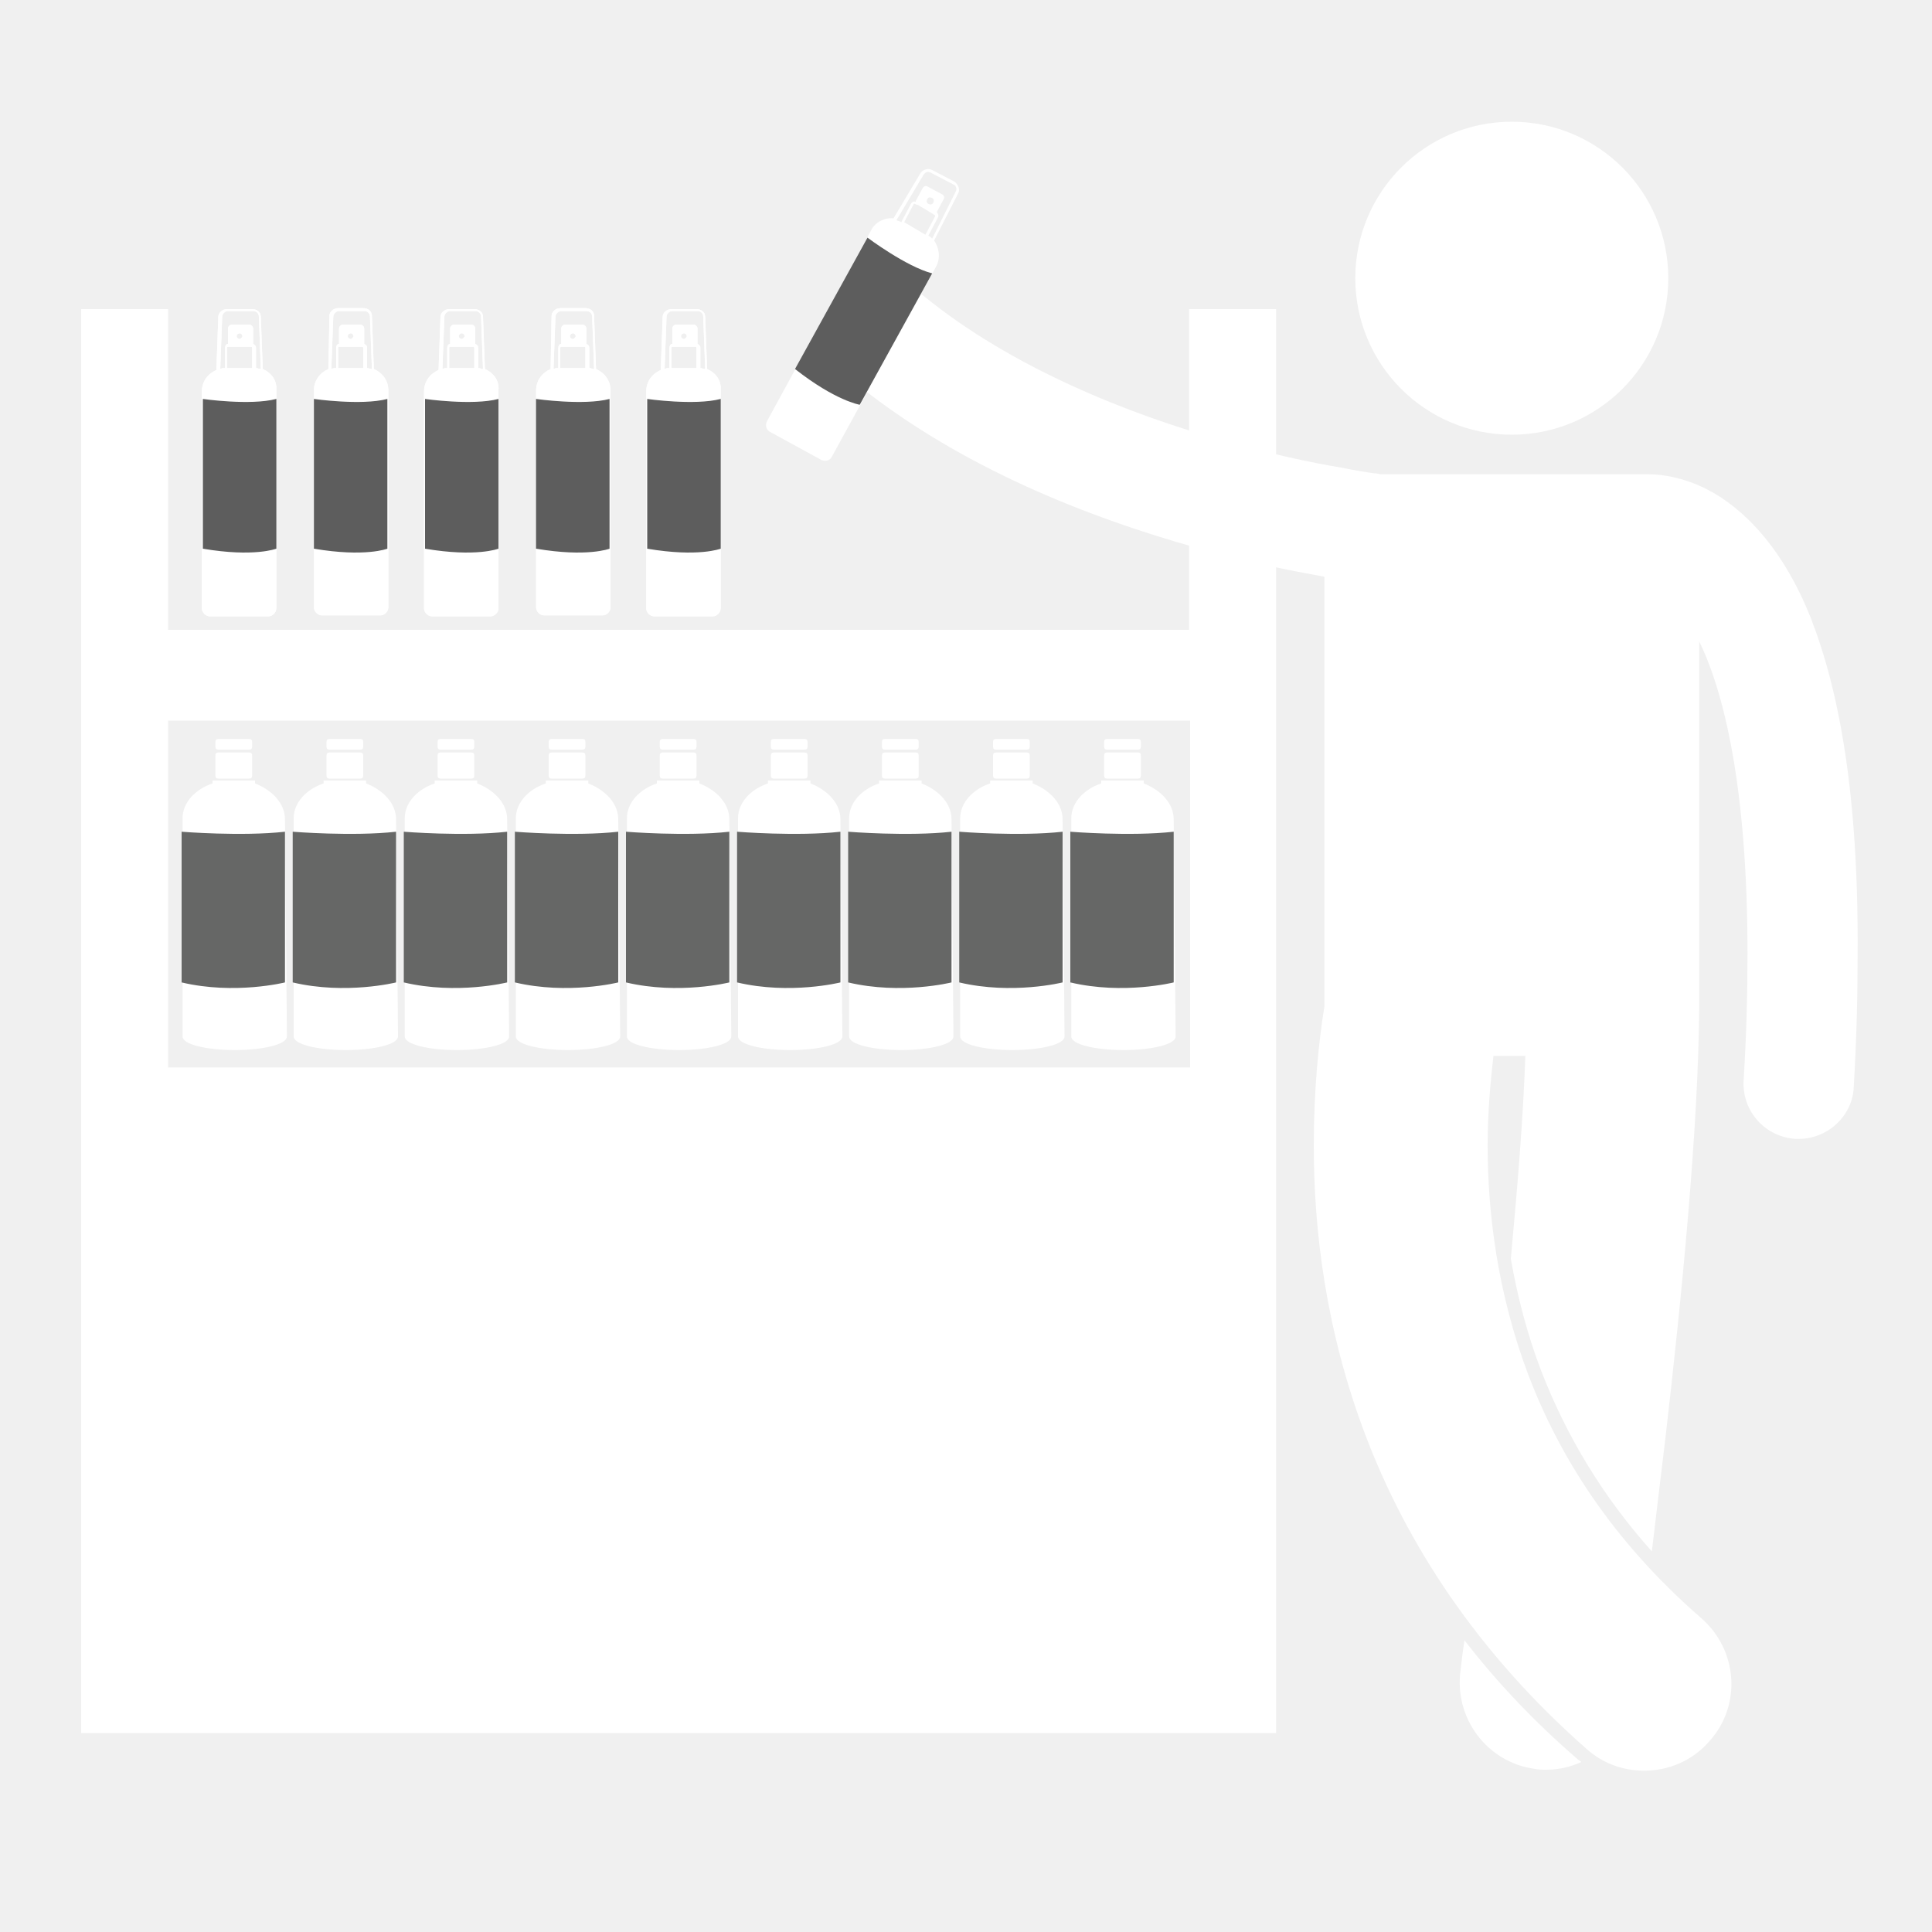
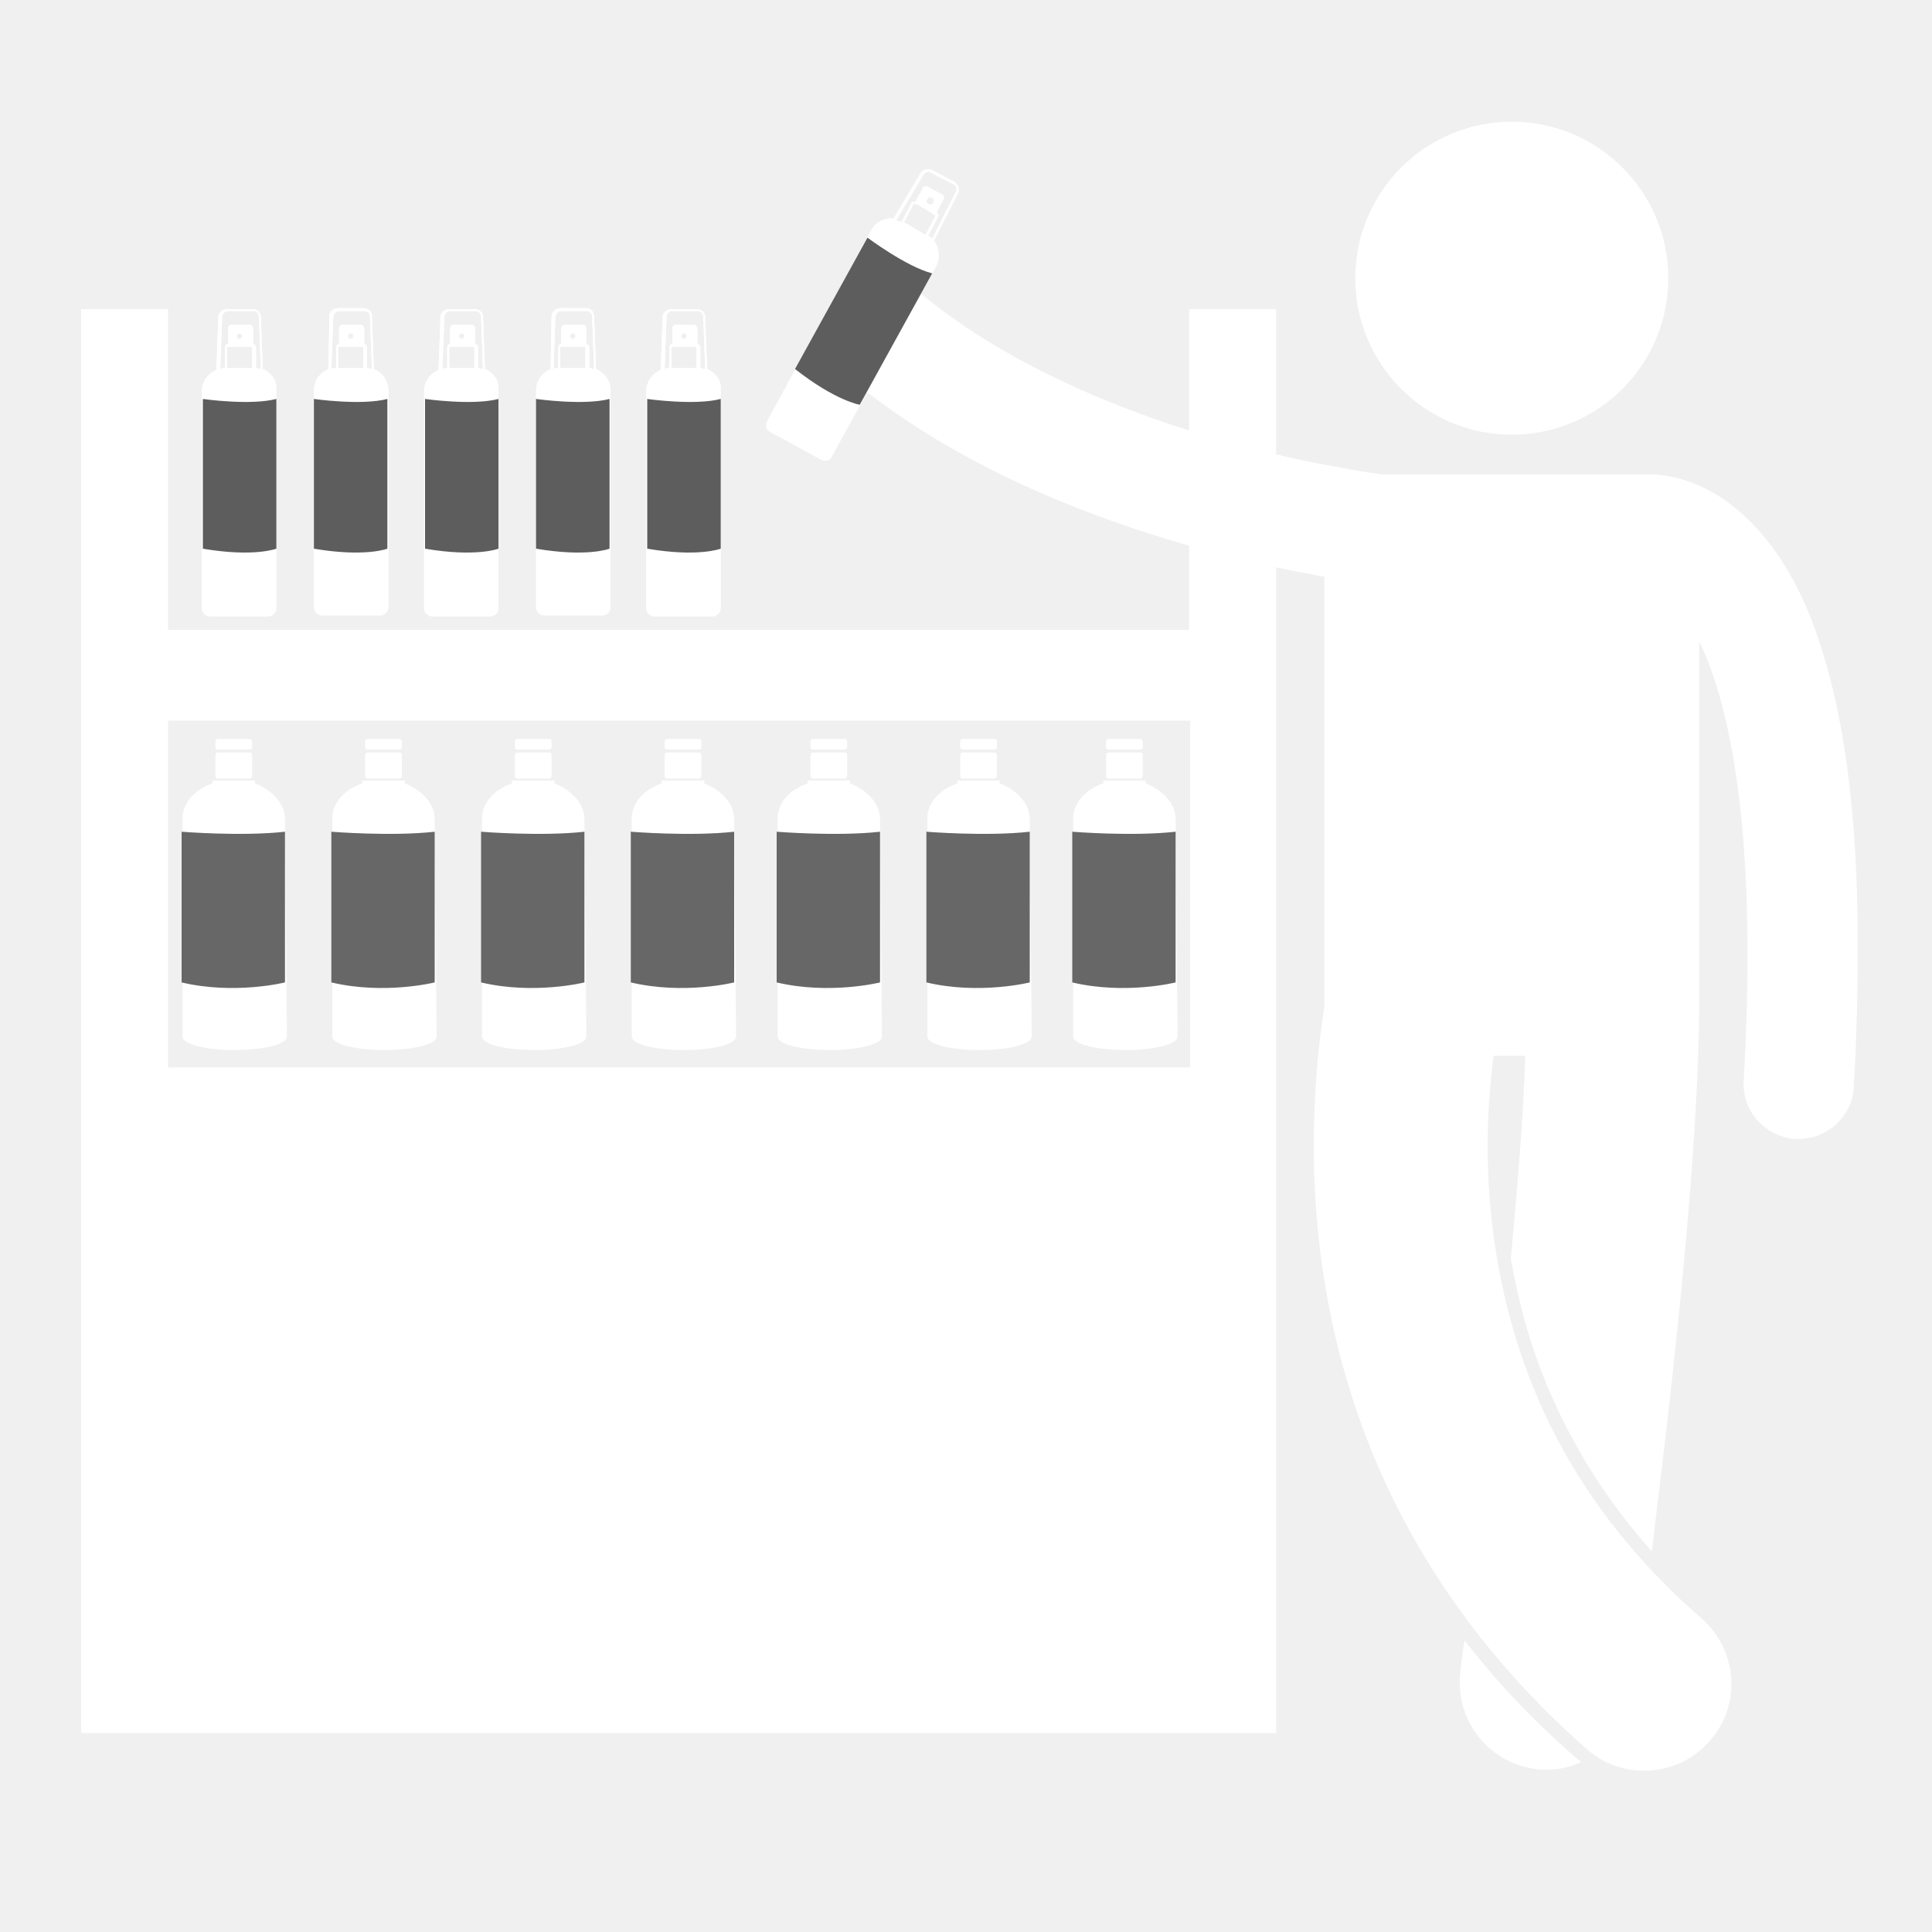
<svg xmlns="http://www.w3.org/2000/svg" version="1.1" id="Layer_1" x="0px" y="0px" viewBox="0 0 200 200" style="enable-background:new 0 0 200 200;" xml:space="preserve">
  <style type="text/css">
	.st0{fill:#FFFFFF;}
	.st1{fill:#5D5D5D;}
	.st2{font-family:'MyriadPro-Regular';}
	.st3{font-size:7.681px;}
	.st4{fill:#666766;}
</style>
  <path class="st0" d="M123.1,32v33.2H17.4V32h-9v147.4h123.7V32H123.1z M123.1,110.5H17.4V74.6h105.8v35.9H123.1z" />
  <g>
    <path class="st0" d="M27.2,38.2L27,32.8c0-0.5-0.4-0.8-0.9-0.8h-2.6c-0.5,0-0.9,0.4-0.9,0.8l-0.2,5.5c-0.9,0.4-1.5,1.2-1.5,2.2V63   c0,0.4,0.4,0.8,0.8,0.8h6.1c0.4,0,0.8-0.4,0.8-0.8V40.4C28.7,39.4,28.1,38.6,27.2,38.2z M25.7,35.9C25.8,35.9,25.8,35.9,25.7,35.9   H26c0,0,0.1,0,0.1,0.1v2.1h-2.6V36c0,0,0-0.1,0.1-0.1h0.3H24H25.7z M24.5,34.8c0-0.2,0.2-0.3,0.3-0.3c0.2,0,0.3,0.2,0.3,0.3   s-0.2,0.3-0.3,0.3S24.5,35,24.5,34.8z M23,32.8c0-0.3,0.3-0.6,0.6-0.6h2.6c0.3,0,0.6,0.2,0.6,0.6l0.2,5.4c-0.2,0-0.3-0.1-0.5-0.1   V36c0-0.2-0.1-0.3-0.3-0.4v-0.1V34c0-0.2-0.2-0.4-0.4-0.4H24c-0.2,0-0.4,0.2-0.4,0.4v1.5v0.1c-0.2,0-0.3,0.2-0.3,0.4v2.1   c-0.2,0-0.3,0-0.5,0.1L23,32.8z" />
    <path class="st1" d="M21,41.3c0,0,4.9,0.7,7.6,0v15.5c0,0-2.3,0.9-7.6,0V41.3z" />
    <g>
      <text transform="matrix(1 0 0 1 21.7197 49.7051)" class="st0 st2 st3">D</text>
      <text transform="matrix(1 0 0 1 23.7383 52.5469)" class="st0 st2 st3">B</text>
    </g>
  </g>
  <g>
    <path class="st0" d="M38.7,38.2l-0.2-5.5c0-0.5-0.4-0.8-0.9-0.8H35c-0.5,0-0.9,0.4-0.9,0.8L34,38.2c-0.9,0.4-1.5,1.2-1.5,2.2v22.5   c0,0.4,0.4,0.8,0.8,0.8h6.1c0.4,0,0.8-0.4,0.8-0.8V40.4C40.2,39.4,39.6,38.6,38.7,38.2z M37.2,35.9C37.3,35.9,37.3,35.9,37.2,35.9   h0.3c0,0,0.1,0,0.1,0.1v2.1H35V36c0,0,0-0.1,0.1-0.1h0.3h0.1H37.2z M36,34.8c0-0.2,0.2-0.3,0.3-0.3c0.2,0,0.3,0.2,0.3,0.3   s-0.2,0.3-0.3,0.3S36,35,36,34.8z M34.5,32.8c0-0.3,0.3-0.6,0.6-0.6h2.6c0.3,0,0.6,0.2,0.6,0.6l0.2,5.4c-0.2,0-0.3-0.1-0.5-0.1V36   c0-0.2-0.1-0.3-0.3-0.4v-0.1V34c0-0.2-0.2-0.4-0.4-0.4h-1.8c-0.2,0-0.4,0.2-0.4,0.4v1.5v0.1c-0.2,0-0.3,0.2-0.3,0.4v2.1   c-0.2,0-0.3,0-0.5,0.1L34.5,32.8z" />
    <path class="st1" d="M32.5,41.3c0,0,4.9,0.7,7.6,0v15.5c0,0-2.3,0.9-7.6,0V41.3z" />
    <g>
      <text transform="matrix(1 0 0 1 33.2197 49.7051)" class="st0 st2 st3">D</text>
      <text transform="matrix(1 0 0 1 35.2383 52.5469)" class="st0 st2 st3">B</text>
    </g>
  </g>
  <g>
    <path class="st0" d="M50.2,38.2L50,32.8c0-0.5-0.4-0.8-0.9-0.8h-2.6c-0.5,0-0.9,0.4-0.9,0.8l-0.2,5.5c-0.9,0.4-1.5,1.2-1.5,2.2V63   c0,0.4,0.4,0.8,0.8,0.8h6.1c0.4,0,0.8-0.4,0.8-0.8V40.4C51.7,39.4,51.1,38.6,50.2,38.2z M48.7,35.9C48.8,35.9,48.8,35.9,48.7,35.9   H49c0,0,0.1,0,0.1,0.1v2.1h-2.6V36c0,0,0-0.1,0.1-0.1h0.3H47H48.7z M47.5,34.8c0-0.2,0.2-0.3,0.3-0.3c0.2,0,0.3,0.2,0.3,0.3   s-0.2,0.3-0.3,0.3S47.5,35,47.5,34.8z M46,32.8c0-0.3,0.3-0.6,0.6-0.6h2.6c0.3,0,0.6,0.2,0.6,0.6l0.2,5.4c-0.2,0-0.3-0.1-0.5-0.1   V36c0-0.2-0.1-0.3-0.3-0.4v-0.1V34c0-0.2-0.2-0.4-0.4-0.4H47c-0.2,0-0.4,0.2-0.4,0.4v1.5v0.1c-0.2,0-0.3,0.2-0.3,0.4v2.1   c-0.2,0-0.3,0-0.5,0.1L46,32.8z" />
    <path class="st1" d="M44,41.3c0,0,4.9,0.7,7.6,0v15.5c0,0-2.3,0.9-7.6,0V41.3z" />
    <g>
      <text transform="matrix(1 0 0 1 44.7197 49.7051)" class="st0 st2 st3">D</text>
      <text transform="matrix(1 0 0 1 46.7383 52.5469)" class="st0 st2 st3">B</text>
    </g>
  </g>
  <g>
    <g>
      <g>
        <path class="st0" d="M29.5,84.8c0-1.6-1.3-3-3.1-3.7v-0.3h-0.1h-4.2c-0.1,0-0.1,0-0.1,0v0.3c-1.8,0.6-3.1,2-3.1,3.6v0.1     c0,0,0,0,0,0.1V107c0,0.1,0,0.1,0,0.2v0.1c0,0.8,2.4,1.4,5.4,1.4s5.4-0.6,5.4-1.4v-0.1c0-0.1,0-0.1,0-0.2L29.5,84.8L29.5,84.8z" />
        <path class="st0" d="M26.1,80.3c0,0.2-0.1,0.3-0.3,0.3h-3.2c-0.2,0-0.3-0.1-0.3-0.3v-2.1c0-0.2,0.1-0.3,0.3-0.3h3.2     c0.2,0,0.3,0.1,0.3,0.3V80.3z" />
        <path class="st0" d="M26.1,77.3c0,0.2-0.1,0.3-0.3,0.3h-3.2c-0.2,0-0.3-0.1-0.3-0.3v-0.5c0-0.2,0.1-0.3,0.3-0.3h3.2     c0.2,0,0.3,0.1,0.3,0.3V77.3z" />
      </g>
      <path class="st4" d="M18.8,86.1c0,0,6.2,0.5,10.7,0v15.6c0,0-5.2,1.3-10.7,0V86.1z" />
    </g>
  </g>
  <g>
    <g>
      <g>
-         <path class="st0" d="M41,84.8c0-1.6-1.3-3-3.1-3.7v-0.3h-0.1h-4.2c-0.1,0-0.1,0-0.1,0v0.3c-1.8,0.6-3.1,2-3.1,3.6v0.1     c0,0,0,0,0,0.1V107c0,0.1,0,0.1,0,0.2v0.1c0,0.8,2.4,1.4,5.4,1.4s5.4-0.6,5.4-1.4v-0.1c0-0.1,0-0.1,0-0.2L41,84.8L41,84.8z" />
-         <path class="st0" d="M37.6,80.3c0,0.2-0.1,0.3-0.3,0.3h-3.2c-0.2,0-0.3-0.1-0.3-0.3v-2.1c0-0.2,0.1-0.3,0.3-0.3h3.2     c0.2,0,0.3,0.1,0.3,0.3V80.3z" />
-         <path class="st0" d="M37.6,77.3c0,0.2-0.1,0.3-0.3,0.3h-3.2c-0.2,0-0.3-0.1-0.3-0.3v-0.5c0-0.2,0.1-0.3,0.3-0.3h3.2     c0.2,0,0.3,0.1,0.3,0.3V77.3z" />
+         <path class="st0" d="M45,84.8c0-1.6-1.3-3-3.1-3.7v-0.3h-0.1h-4.2c-0.1,0-0.1,0-0.1,0v0.3c-1.8,0.6-3.1,2-3.1,3.6v0.1     c0,0,0,0,0,0.1V107c0,0.1,0,0.1,0,0.2v0.1c0,0.8,2.4,1.4,5.4,1.4s5.4-0.6,5.4-1.4v-0.1c0-0.1,0-0.1,0-0.2L45,84.8L45,84.8z" />
+         <path class="st0" d="M41.6,80.3c0,0.2-0.1,0.3-0.3,0.3h-3.2c-0.2,0-0.3-0.1-0.3-0.3v-2.1c0-0.2,0.1-0.3,0.3-0.3h3.2     c0.2,0,0.3,0.1,0.3,0.3V80.3z" />
+         <path class="st0" d="M41.6,77.3c0,0.2-0.1,0.3-0.3,0.3h-3.2c-0.2,0-0.3-0.1-0.3-0.3v-0.5c0-0.2,0.1-0.3,0.3-0.3h3.2     c0.2,0,0.3,0.1,0.3,0.3V77.3z" />
      </g>
-       <path class="st4" d="M30.3,86.1c0,0,6.2,0.5,10.7,0v15.6c0,0-5.2,1.3-10.7,0V86.1z" />
+       <path class="st4" d="M34.3,86.1c0,0,6.2,0.5,10.7,0v15.6c0,0-5.2,1.3-10.7,0V86.1z" />
    </g>
  </g>
  <g>
    <g>
      <g>
-         <path class="st0" d="M52.5,84.8c0-1.6-1.3-3-3.1-3.7v-0.3h-0.1h-4.2c-0.1,0-0.1,0-0.1,0v0.3c-1.8,0.6-3.1,2-3.1,3.6v0.1     c0,0,0,0,0,0.1V107c0,0.1,0,0.1,0,0.2v0.1c0,0.8,2.4,1.4,5.4,1.4s5.4-0.6,5.4-1.4v-0.1c0-0.1,0-0.1,0-0.2L52.5,84.8L52.5,84.8z" />
-         <path class="st0" d="M49.1,80.3c0,0.2-0.1,0.3-0.3,0.3h-3.2c-0.2,0-0.3-0.1-0.3-0.3v-2.1c0-0.2,0.1-0.3,0.3-0.3h3.2     c0.2,0,0.3,0.1,0.3,0.3V80.3z" />
-         <path class="st0" d="M49.1,77.3c0,0.2-0.1,0.3-0.3,0.3h-3.2c-0.2,0-0.3-0.1-0.3-0.3v-0.5c0-0.2,0.1-0.3,0.3-0.3h3.2     c0.2,0,0.3,0.1,0.3,0.3V77.3z" />
+         <path class="st0" d="M60.5,84.8c0-1.6-1.3-3-3.1-3.7v-0.3h-0.1h-4.2c-0.1,0-0.1,0-0.1,0v0.3c-1.8,0.6-3.1,2-3.1,3.6v0.1     c0,0,0,0,0,0.1V107c0,0.1,0,0.1,0,0.2v0.1c0,0.8,2.4,1.4,5.4,1.4s5.4-0.6,5.4-1.4v-0.1c0-0.1,0-0.1,0-0.2L60.5,84.8L60.5,84.8z" />
+         <path class="st0" d="M57.1,80.3c0,0.2-0.1,0.3-0.3,0.3h-3.2c-0.2,0-0.3-0.1-0.3-0.3v-2.1c0-0.2,0.1-0.3,0.3-0.3h3.2     c0.2,0,0.3,0.1,0.3,0.3V80.3z" />
+         <path class="st0" d="M57.1,77.3c0,0.2-0.1,0.3-0.3,0.3h-3.2c-0.2,0-0.3-0.1-0.3-0.3v-0.5c0-0.2,0.1-0.3,0.3-0.3h3.2     c0.2,0,0.3,0.1,0.3,0.3V77.3z" />
      </g>
-       <path class="st4" d="M41.8,86.1c0,0,6.2,0.5,10.7,0v15.6c0,0-5.2,1.3-10.7,0V86.1z" />
+       <path class="st4" d="M49.8,86.1c0,0,6.2,0.5,10.7,0v15.6c0,0-5.2,1.3-10.7,0V86.1z" />
    </g>
  </g>
  <g>
    <g>
      <g>
-         <path class="st0" d="M64,84.8c0-1.6-1.3-3-3.1-3.7v-0.3h-0.1h-4.2c-0.1,0-0.1,0-0.1,0v0.3c-1.8,0.6-3.1,2-3.1,3.6v0.1     c0,0,0,0,0,0.1V107c0,0.1,0,0.1,0,0.2v0.1c0,0.8,2.4,1.4,5.4,1.4s5.4-0.6,5.4-1.4v-0.1c0-0.1,0-0.1,0-0.2L64,84.8L64,84.8z" />
-         <path class="st0" d="M60.6,80.3c0,0.2-0.1,0.3-0.3,0.3h-3.2c-0.2,0-0.3-0.1-0.3-0.3v-2.1c0-0.2,0.1-0.3,0.3-0.3h3.2     c0.2,0,0.3,0.1,0.3,0.3V80.3z" />
-         <path class="st0" d="M60.6,77.3c0,0.2-0.1,0.3-0.3,0.3h-3.2c-0.2,0-0.3-0.1-0.3-0.3v-0.5c0-0.2,0.1-0.3,0.3-0.3h3.2     c0.2,0,0.3,0.1,0.3,0.3V77.3z" />
+         <path class="st0" d="M76,84.8c0-1.6-1.3-3-3.1-3.7v-0.3h-0.1h-4.2c-0.1,0-0.1,0-0.1,0v0.3c-1.8,0.6-3.1,2-3.1,3.6v0.1     c0,0,0,0,0,0.1V107c0,0.1,0,0.1,0,0.2v0.1c0,0.8,2.4,1.4,5.4,1.4s5.4-0.6,5.4-1.4v-0.1c0-0.1,0-0.1,0-0.2L76,84.8L76,84.8z" />
+         <path class="st0" d="M72.6,80.3c0,0.2-0.1,0.3-0.3,0.3h-3.2c-0.2,0-0.3-0.1-0.3-0.3v-2.1c0-0.2,0.1-0.3,0.3-0.3h3.2     c0.2,0,0.3,0.1,0.3,0.3V80.3z" />
+         <path class="st0" d="M72.6,77.3c0,0.2-0.1,0.3-0.3,0.3h-3.2c-0.2,0-0.3-0.1-0.3-0.3v-0.5c0-0.2,0.1-0.3,0.3-0.3h3.2     c0.2,0,0.3,0.1,0.3,0.3V77.3z" />
      </g>
-       <path class="st4" d="M53.3,86.1c0,0,6.2,0.5,10.7,0v15.6c0,0-5.2,1.3-10.7,0V86.1z" />
+       <path class="st4" d="M65.3,86.1c0,0,6.2,0.5,10.7,0v15.6c0,0-5.2,1.3-10.7,0V86.1z" />
    </g>
  </g>
  <g>
    <g>
      <g>
-         <path class="st0" d="M75.5,84.8c0-1.6-1.3-3-3.1-3.7v-0.3h-0.1h-4.2c-0.1,0-0.1,0-0.1,0v0.3c-1.8,0.6-3.1,2-3.1,3.6v0.1     c0,0,0,0,0,0.1V107c0,0.1,0,0.1,0,0.2v0.1c0,0.8,2.4,1.4,5.4,1.4s5.4-0.6,5.4-1.4v-0.1c0-0.1,0-0.1,0-0.2L75.5,84.8L75.5,84.8z" />
-         <path class="st0" d="M72.1,80.3c0,0.2-0.1,0.3-0.3,0.3h-3.2c-0.2,0-0.3-0.1-0.3-0.3v-2.1c0-0.2,0.1-0.3,0.3-0.3h3.2     c0.2,0,0.3,0.1,0.3,0.3V80.3z" />
-         <path class="st0" d="M72.1,77.3c0,0.2-0.1,0.3-0.3,0.3h-3.2c-0.2,0-0.3-0.1-0.3-0.3v-0.5c0-0.2,0.1-0.3,0.3-0.3h3.2     c0.2,0,0.3,0.1,0.3,0.3V77.3z" />
+         <path class="st0" d="M91.1,84.8c0-1.6-1.3-3-3.1-3.7v-0.3h-0.1h-4.2c-0.1,0-0.1,0-0.1,0v0.3c-1.8,0.6-3.1,2-3.1,3.6v0.1     c0,0,0,0,0,0.1V107c0,0.1,0,0.1,0,0.2v0.1c0,0.8,2.4,1.4,5.4,1.4s5.4-0.6,5.4-1.4v-0.1c0-0.1,0-0.1,0-0.2L91.1,84.8L91.1,84.8z" />
+         <path class="st0" d="M87.7,80.3c0,0.2-0.1,0.3-0.3,0.3h-3.2c-0.2,0-0.3-0.1-0.3-0.3v-2.1c0-0.2,0.1-0.3,0.3-0.3h3.2     c0.2,0,0.3,0.1,0.3,0.3V80.3z" />
+         <path class="st0" d="M87.7,77.3c0,0.2-0.1,0.3-0.3,0.3h-3.2c-0.2,0-0.3-0.1-0.3-0.3v-0.5c0-0.2,0.1-0.3,0.3-0.3h3.2     c0.2,0,0.3,0.1,0.3,0.3V77.3z" />
      </g>
-       <path class="st4" d="M64.8,86.1c0,0,6.2,0.5,10.7,0v15.6c0,0-5.2,1.3-10.7,0V86.1z" />
+       <path class="st4" d="M80.4,86.1c0,0,6.2,0.5,10.7,0v15.6c0,0-5.2,1.3-10.7,0V86.1z" />
    </g>
  </g>
  <g>
    <g>
      <g>
-         <path class="st0" d="M87,84.8c0-1.6-1.3-3-3.1-3.7v-0.3h-0.1h-4.2c-0.1,0-0.1,0-0.1,0v0.3c-1.8,0.6-3.1,2-3.1,3.6v0.1     c0,0,0,0,0,0.1V107c0,0.1,0,0.1,0,0.2v0.1c0,0.8,2.4,1.4,5.4,1.4s5.4-0.6,5.4-1.4v-0.1c0-0.1,0-0.1,0-0.2L87,84.8L87,84.8z" />
-         <path class="st0" d="M83.6,80.3c0,0.2-0.1,0.3-0.3,0.3h-3.2c-0.2,0-0.3-0.1-0.3-0.3v-2.1c0-0.2,0.1-0.3,0.3-0.3h3.2     c0.2,0,0.3,0.1,0.3,0.3V80.3z" />
-         <path class="st0" d="M83.6,77.3c0,0.2-0.1,0.3-0.3,0.3h-3.2c-0.2,0-0.3-0.1-0.3-0.3v-0.5c0-0.2,0.1-0.3,0.3-0.3h3.2     c0.2,0,0.3,0.1,0.3,0.3V77.3z" />
+         <path class="st0" d="M106.6,84.8c0-1.6-1.3-3-3.1-3.7v-0.3h-0.1h-4.2c-0.1,0-0.1,0-0.1,0v0.3c-1.8,0.6-3.1,2-3.1,3.6v0.1     c0,0,0,0,0,0.1V107c0,0.1,0,0.1,0,0.2v0.1c0,0.8,2.4,1.4,5.4,1.4s5.4-0.6,5.4-1.4v-0.1c0-0.1,0-0.1,0-0.2L106.6,84.8L106.6,84.8z     " />
+         <path class="st0" d="M103.2,80.3c0,0.2-0.1,0.3-0.3,0.3h-3.2c-0.2,0-0.3-0.1-0.3-0.3v-2.1c0-0.2,0.1-0.3,0.3-0.3h3.2     c0.2,0,0.3,0.1,0.3,0.3V80.3z" />
+         <path class="st0" d="M103.2,77.3c0,0.2-0.1,0.3-0.3,0.3h-3.2c-0.2,0-0.3-0.1-0.3-0.3v-0.5c0-0.2,0.1-0.3,0.3-0.3h3.2     c0.2,0,0.3,0.1,0.3,0.3V77.3z" />
      </g>
-       <path class="st4" d="M76.3,86.1c0,0,6.2,0.5,10.7,0v15.6c0,0-5.2,1.3-10.7,0V86.1z" />
+       <path class="st4" d="M95.9,86.1c0,0,6.2,0.5,10.7,0v15.6c0,0-5.2,1.3-10.7,0V86.1z" />
    </g>
  </g>
  <g>
    <g>
      <g>
-         <path class="st0" d="M98.5,84.8c0-1.6-1.3-3-3.1-3.7v-0.3h-0.1h-4.2c-0.1,0-0.1,0-0.1,0v0.3c-1.8,0.6-3.1,2-3.1,3.6v0.1     c0,0,0,0,0,0.1V107c0,0.1,0,0.1,0,0.2v0.1c0,0.8,2.4,1.4,5.4,1.4s5.4-0.6,5.4-1.4v-0.1c0-0.1,0-0.1,0-0.2L98.5,84.8L98.5,84.8z" />
-         <path class="st0" d="M95.1,80.3c0,0.2-0.1,0.3-0.3,0.3h-3.2c-0.2,0-0.3-0.1-0.3-0.3v-2.1c0-0.2,0.1-0.3,0.3-0.3h3.2     c0.2,0,0.3,0.1,0.3,0.3V80.3z" />
-         <path class="st0" d="M95.1,77.3c0,0.2-0.1,0.3-0.3,0.3h-3.2c-0.2,0-0.3-0.1-0.3-0.3v-0.5c0-0.2,0.1-0.3,0.3-0.3h3.2     c0.2,0,0.3,0.1,0.3,0.3V77.3z" />
+         <path class="st0" d="M121.7,84.8c0-1.6-1.3-3-3.1-3.7v-0.3h-0.1h-4.2c-0.1,0-0.1,0-0.1,0v0.3c-1.8,0.6-3.1,2-3.1,3.6v0.1     c0,0,0,0,0,0.1V107c0,0.1,0,0.1,0,0.2v0.1c0,0.8,2.4,1.4,5.4,1.4s5.4-0.6,5.4-1.4v-0.1c0-0.1,0-0.1,0-0.2L121.7,84.8L121.7,84.8z     " />
+         <path class="st0" d="M118.3,80.3c0,0.2-0.1,0.3-0.3,0.3h-3.2c-0.2,0-0.3-0.1-0.3-0.3v-2.1c0-0.2,0.1-0.3,0.3-0.3h3.2     c0.2,0,0.3,0.1,0.3,0.3V80.3z" />
+         <path class="st0" d="M118.3,77.3c0,0.2-0.1,0.3-0.3,0.3h-3.2c-0.2,0-0.3-0.1-0.3-0.3v-0.5c0-0.2,0.1-0.3,0.3-0.3h3.2     c0.2,0,0.3,0.1,0.3,0.3V77.3z" />
      </g>
-       <path class="st4" d="M87.8,86.1c0,0,6.2,0.5,10.7,0v15.6c0,0-5.2,1.3-10.7,0V86.1z" />
-     </g>
-   </g>
-   <g>
-     <g>
-       <g>
-         <path class="st0" d="M110,84.8c0-1.6-1.3-3-3.1-3.7v-0.3h-0.1h-4.2c-0.1,0-0.1,0-0.1,0v0.3c-1.8,0.6-3.1,2-3.1,3.6v0.1     c0,0,0,0,0,0.1V107c0,0.1,0,0.1,0,0.2v0.1c0,0.8,2.4,1.4,5.4,1.4s5.4-0.6,5.4-1.4v-0.1c0-0.1,0-0.1,0-0.2L110,84.8L110,84.8z" />
-         <path class="st0" d="M106.6,80.3c0,0.2-0.1,0.3-0.3,0.3h-3.2c-0.2,0-0.3-0.1-0.3-0.3v-2.1c0-0.2,0.1-0.3,0.3-0.3h3.2     c0.2,0,0.3,0.1,0.3,0.3V80.3z" />
-         <path class="st0" d="M106.6,77.3c0,0.2-0.1,0.3-0.3,0.3h-3.2c-0.2,0-0.3-0.1-0.3-0.3v-0.5c0-0.2,0.1-0.3,0.3-0.3h3.2     c0.2,0,0.3,0.1,0.3,0.3V77.3z" />
-       </g>
-       <path class="st4" d="M99.3,86.1c0,0,6.2,0.5,10.7,0v15.6c0,0-5.2,1.3-10.7,0V86.1z" />
-     </g>
-   </g>
-   <g>
-     <g>
-       <g>
-         <path class="st0" d="M121.5,84.8c0-1.6-1.3-3-3.1-3.7v-0.3h-0.1h-4.2c-0.1,0-0.1,0-0.1,0v0.3c-1.8,0.6-3.1,2-3.1,3.6v0.1     c0,0,0,0,0,0.1V107c0,0.1,0,0.1,0,0.2v0.1c0,0.8,2.4,1.4,5.4,1.4s5.4-0.6,5.4-1.4v-0.1c0-0.1,0-0.1,0-0.2L121.5,84.8L121.5,84.8z     " />
-         <path class="st0" d="M118.1,80.3c0,0.2-0.1,0.3-0.3,0.3h-3.2c-0.2,0-0.3-0.1-0.3-0.3v-2.1c0-0.2,0.1-0.3,0.3-0.3h3.2     c0.2,0,0.3,0.1,0.3,0.3V80.3z" />
-         <path class="st0" d="M118.1,77.3c0,0.2-0.1,0.3-0.3,0.3h-3.2c-0.2,0-0.3-0.1-0.3-0.3v-0.5c0-0.2,0.1-0.3,0.3-0.3h3.2     c0.2,0,0.3,0.1,0.3,0.3V77.3z" />
-       </g>
-       <path class="st4" d="M110.8,86.1c0,0,6.2,0.5,10.7,0v15.6c0,0-5.2,1.3-10.7,0V86.1z" />
+       <path class="st4" d="M111,86.1c0,0,6.2,0.5,10.7,0v15.6c0,0-5.2,1.3-10.7,0V86.1z" />
    </g>
  </g>
  <g>
    <path class="st0" d="M27.2,38.2L27,32.8c0-0.5-0.4-0.8-0.9-0.8h-2.6c-0.5,0-0.9,0.4-0.9,0.8l-0.2,5.5c-0.9,0.4-1.5,1.2-1.5,2.2V63   c0,0.4,0.4,0.8,0.8,0.8h6.1c0.4,0,0.8-0.4,0.8-0.8V40.4C28.7,39.4,28.1,38.6,27.2,38.2z M25.7,35.9C25.8,35.9,25.8,35.9,25.7,35.9   H26c0,0,0.1,0,0.1,0.1v2.1h-2.6V36c0,0,0-0.1,0.1-0.1h0.3H24H25.7z M24.5,34.8c0-0.2,0.2-0.3,0.3-0.3c0.2,0,0.3,0.2,0.3,0.3   s-0.2,0.3-0.3,0.3S24.5,35,24.5,34.8z M23,32.8c0-0.3,0.3-0.6,0.6-0.6h2.6c0.3,0,0.6,0.2,0.6,0.6l0.2,5.4c-0.2,0-0.3-0.1-0.5-0.1   V36c0-0.2-0.1-0.3-0.3-0.4v-0.1V34c0-0.2-0.2-0.4-0.4-0.4H24c-0.2,0-0.4,0.2-0.4,0.4v1.5v0.1c-0.2,0-0.3,0.2-0.3,0.4v2.1   c-0.2,0-0.3,0-0.5,0.1L23,32.8z" />
    <path class="st1" d="M21,41.3c0,0,4.9,0.7,7.6,0v15.5c0,0-2.3,0.9-7.6,0V41.3z" />
  </g>
  <g>
    <path class="st0" d="M38.7,38.2l-0.2-5.5c0-0.5-0.4-0.8-0.9-0.8H35c-0.5,0-0.9,0.4-0.9,0.8L34,38.2c-0.9,0.4-1.5,1.2-1.5,2.2v22.5   c0,0.4,0.4,0.8,0.8,0.8h6.1c0.4,0,0.8-0.4,0.8-0.8V40.4C40.2,39.4,39.6,38.6,38.7,38.2z M37.2,35.9C37.3,35.9,37.3,35.9,37.2,35.9   h0.3c0,0,0.1,0,0.1,0.1v2.1H35V36c0,0,0-0.1,0.1-0.1h0.3h0.1H37.2z M36,34.8c0-0.2,0.2-0.3,0.3-0.3c0.2,0,0.3,0.2,0.3,0.3   s-0.2,0.3-0.3,0.3S36,35,36,34.8z M34.5,32.8c0-0.3,0.3-0.6,0.6-0.6h2.6c0.3,0,0.6,0.2,0.6,0.6l0.2,5.4c-0.2,0-0.3-0.1-0.5-0.1V36   c0-0.2-0.1-0.3-0.3-0.4v-0.1V34c0-0.2-0.2-0.4-0.4-0.4h-1.8c-0.2,0-0.4,0.2-0.4,0.4v1.5v0.1c-0.2,0-0.3,0.2-0.3,0.4v2.1   c-0.2,0-0.3,0-0.5,0.1L34.5,32.8z" />
    <path class="st1" d="M32.5,41.3c0,0,4.9,0.7,7.6,0v15.5c0,0-2.3,0.9-7.6,0V41.3z" />
  </g>
  <g>
    <path class="st0" d="M50.2,38.2L50,32.8c0-0.5-0.4-0.8-0.9-0.8h-2.6c-0.5,0-0.9,0.4-0.9,0.8l-0.2,5.5c-0.9,0.4-1.5,1.2-1.5,2.2V63   c0,0.4,0.4,0.8,0.8,0.8h6.1c0.4,0,0.8-0.4,0.8-0.8V40.4C51.7,39.4,51.1,38.6,50.2,38.2z M48.7,35.9C48.8,35.9,48.8,35.9,48.7,35.9   H49c0,0,0.1,0,0.1,0.1v2.1h-2.6V36c0,0,0-0.1,0.1-0.1h0.3H47H48.7z M47.5,34.8c0-0.2,0.2-0.3,0.3-0.3c0.2,0,0.3,0.2,0.3,0.3   s-0.2,0.3-0.3,0.3S47.5,35,47.5,34.8z M46,32.8c0-0.3,0.3-0.6,0.6-0.6h2.6c0.3,0,0.6,0.2,0.6,0.6l0.2,5.4c-0.2,0-0.3-0.1-0.5-0.1   V36c0-0.2-0.1-0.3-0.3-0.4v-0.1V34c0-0.2-0.2-0.4-0.4-0.4H47c-0.2,0-0.4,0.2-0.4,0.4v1.5v0.1c-0.2,0-0.3,0.2-0.3,0.4v2.1   c-0.2,0-0.3,0-0.5,0.1L46,32.8z" />
    <path class="st1" d="M44,41.3c0,0,4.9,0.7,7.6,0v15.5c0,0-2.3,0.9-7.6,0V41.3z" />
  </g>
  <g>
    <path class="st0" d="M61.7,38.2l-0.2-5.5c0-0.5-0.4-0.8-0.9-0.8H58c-0.5,0-0.9,0.4-0.9,0.8L57,38.2c-0.9,0.4-1.5,1.2-1.5,2.2v22.5   c0,0.4,0.4,0.8,0.8,0.8h6.1c0.4,0,0.8-0.4,0.8-0.8V40.4C63.2,39.4,62.6,38.6,61.7,38.2z M60.2,35.9C60.3,35.9,60.3,35.9,60.2,35.9   h0.3c0,0,0.1,0,0.1,0.1v2.1H58V36c0,0,0-0.1,0.1-0.1h0.3h0.1H60.2z M59,34.8c0-0.2,0.2-0.3,0.3-0.3c0.2,0,0.3,0.2,0.3,0.3   s-0.2,0.3-0.3,0.3S59,35,59,34.8z M57.5,32.8c0-0.3,0.3-0.6,0.6-0.6h2.6c0.3,0,0.6,0.2,0.6,0.6l0.2,5.4c-0.2,0-0.3-0.1-0.5-0.1V36   c0-0.2-0.1-0.3-0.3-0.4v-0.1V34c0-0.2-0.2-0.4-0.4-0.4h-1.8c-0.2,0-0.4,0.2-0.4,0.4v1.5v0.1c-0.2,0-0.3,0.2-0.3,0.4v2.1   c-0.2,0-0.3,0-0.5,0.1L57.5,32.8z" />
    <path class="st1" d="M55.5,41.3c0,0,4.9,0.7,7.6,0v15.5c0,0-2.3,0.9-7.6,0V41.3z" />
    <g>
      <text transform="matrix(1 0 0 1 56.2197 49.7051)" class="st0 st2 st3">D</text>
      <text transform="matrix(1 0 0 1 58.2383 52.5469)" class="st0 st2 st3">B</text>
    </g>
  </g>
  <g>
    <path class="st0" d="M73.2,38.2L73,32.8c0-0.5-0.4-0.8-0.9-0.8h-2.6c-0.5,0-0.9,0.4-0.9,0.8l-0.2,5.5c-0.9,0.4-1.5,1.2-1.5,2.2V63   c0,0.4,0.4,0.8,0.8,0.8h6.1c0.4,0,0.8-0.4,0.8-0.8V40.4C74.7,39.4,74.1,38.6,73.2,38.2z M71.7,35.9C71.8,35.9,71.8,35.9,71.7,35.9   H72c0,0,0.1,0,0.1,0.1v2.1h-2.6V36c0,0,0-0.1,0.1-0.1h0.3H70H71.7z M70.5,34.8c0-0.2,0.2-0.3,0.3-0.3c0.2,0,0.3,0.2,0.3,0.3   s-0.2,0.3-0.3,0.3S70.5,35,70.5,34.8z M69,32.8c0-0.3,0.3-0.6,0.6-0.6h2.6c0.3,0,0.6,0.2,0.6,0.6l0.2,5.4c-0.2,0-0.3-0.1-0.5-0.1   V36c0-0.2-0.1-0.3-0.3-0.4v-0.1V34c0-0.2-0.2-0.4-0.4-0.4H70c-0.2,0-0.4,0.2-0.4,0.4v1.5v0.1c-0.2,0-0.3,0.2-0.3,0.4v2.1   c-0.2,0-0.3,0-0.5,0.1L69,32.8z" />
    <path class="st1" d="M67,41.3c0,0,4.9,0.7,7.6,0v15.5c0,0-2.3,0.9-7.6,0V41.3z" />
    <g>
      <text transform="matrix(1 0 0 1 67.7197 49.7051)" class="st0 st2 st3">D</text>
      <text transform="matrix(1 0 0 1 69.7383 52.5469)" class="st0 st2 st3">B</text>
    </g>
  </g>
  <g>
    <path class="st0" d="M61.7,38.2l-0.2-5.5c0-0.5-0.4-0.8-0.9-0.8H58c-0.5,0-0.9,0.4-0.9,0.8L57,38.2c-0.9,0.4-1.5,1.2-1.5,2.2v22.5   c0,0.4,0.4,0.8,0.8,0.8h6.1c0.4,0,0.8-0.4,0.8-0.8V40.4C63.2,39.4,62.6,38.6,61.7,38.2z M60.2,35.9C60.3,35.9,60.3,35.9,60.2,35.9   h0.3c0,0,0.1,0,0.1,0.1v2.1H58V36c0,0,0-0.1,0.1-0.1h0.3h0.1H60.2z M59,34.8c0-0.2,0.2-0.3,0.3-0.3c0.2,0,0.3,0.2,0.3,0.3   s-0.2,0.3-0.3,0.3S59,35,59,34.8z M57.5,32.8c0-0.3,0.3-0.6,0.6-0.6h2.6c0.3,0,0.6,0.2,0.6,0.6l0.2,5.4c-0.2,0-0.3-0.1-0.5-0.1V36   c0-0.2-0.1-0.3-0.3-0.4v-0.1V34c0-0.2-0.2-0.4-0.4-0.4h-1.8c-0.2,0-0.4,0.2-0.4,0.4v1.5v0.1c-0.2,0-0.3,0.2-0.3,0.4v2.1   c-0.2,0-0.3,0-0.5,0.1L57.5,32.8z" />
    <path class="st1" d="M55.5,41.3c0,0,4.9,0.7,7.6,0v15.5c0,0-2.3,0.9-7.6,0V41.3z" />
  </g>
  <g>
    <path class="st0" d="M73.2,38.2L73,32.8c0-0.5-0.4-0.8-0.9-0.8h-2.6c-0.5,0-0.9,0.4-0.9,0.8l-0.2,5.5c-0.9,0.4-1.5,1.2-1.5,2.2V63   c0,0.4,0.4,0.8,0.8,0.8h6.1c0.4,0,0.8-0.4,0.8-0.8V40.4C74.7,39.4,74.1,38.6,73.2,38.2z M71.7,35.9C71.8,35.9,71.8,35.9,71.7,35.9   H72c0,0,0.1,0,0.1,0.1v2.1h-2.6V36c0,0,0-0.1,0.1-0.1h0.3H70H71.7z M70.5,34.8c0-0.2,0.2-0.3,0.3-0.3c0.2,0,0.3,0.2,0.3,0.3   s-0.2,0.3-0.3,0.3S70.5,35,70.5,34.8z M69,32.8c0-0.3,0.3-0.6,0.6-0.6h2.6c0.3,0,0.6,0.2,0.6,0.6l0.2,5.4c-0.2,0-0.3-0.1-0.5-0.1   V36c0-0.2-0.1-0.3-0.3-0.4v-0.1V34c0-0.2-0.2-0.4-0.4-0.4H70c-0.2,0-0.4,0.2-0.4,0.4v1.5v0.1c-0.2,0-0.3,0.2-0.3,0.4v2.1   c-0.2,0-0.3,0-0.5,0.1L69,32.8z" />
    <path class="st1" d="M67,41.3c0,0,4.9,0.7,7.6,0v15.5c0,0-2.3,0.9-7.6,0V41.3z" />
  </g>
  <g>
    <g>
      <path class="st0" d="M151.6,169.8c-0.3,2-0.4,3.1-0.4,3.1c-0.7,4.9,2.7,9.5,7.6,10.2c0.4,0.1,0.9,0.1,1.3,0.1    c1.3,0,2.5-0.3,3.6-0.8c-0.1-0.1-0.3-0.2-0.4-0.3C158.9,178.3,155,174.2,151.6,169.8z" />
      <circle class="st0" cx="156.5" cy="28.8" r="16.2" />
      <path class="st0" d="M187.5,64.1c-2.9-7.4-7.1-11.6-10.9-13.5c-2.4-1.2-4.6-1.5-5.9-1.5c-0.1,0-0.2,0-0.3,0H143    c-0.2,0-0.4-0.1-0.7-0.1c-0.8-0.1-2-0.3-3.5-0.6c-3-0.5-7.3-1.4-12.2-2.8c-9.7-2.7-21.8-7.5-30.9-14.9c-1.5-1.2-3.5-1.6-5.2-1    l3.7,1.8l-3.8,7.6l-3.6-1.7c0.4,0.8,0.9,1.6,1.7,2.2c11,8.9,24.4,14,35,17c5.5,1.6,10.3,2.5,13.6,3.1v44c0,0.2,0,0.3,0,0.5    c-0.6,3.7-1.1,8.7-1.1,14.4l0,0c0,8.6,1.2,19.1,5.4,30.1s11.4,22.3,22.9,32.4c1.7,1.5,3.8,2.2,5.9,2.2c2.5,0,5-1,6.8-3.1    c3.3-3.7,2.9-9.4-0.9-12.7c-9.3-8.1-14.7-16.8-17.9-25.2c-3.2-8.5-4.2-16.8-4.2-23.7c0-3.5,0.3-6.7,0.6-9.3h3.3    c-0.2,6.1-0.8,13.5-1.5,21c0.7,4,1.7,7.8,3.1,11.5c2.7,7,6.5,13.2,11.5,18.8c0.4-3.5,0.9-7.5,1.4-11.7c1.7-14.7,3.4-32,3.5-44.5    c0-0.2,0-0.4,0-0.7V66.4c2.5,5.1,5,14.9,5,32.3c0,4-0.1,8.3-0.4,13.1c-0.2,3.2,2.2,5.9,5.4,6.1c0.1,0,0.2,0,0.3,0    c3,0,5.6-2.4,5.7-5.4c0.3-5,0.4-9.6,0.4-13.8C192.4,82.3,190.4,71.6,187.5,64.1z" />
    </g>
    <g>
      <path class="st0" d="M96.7,24.9l2.5-4.9c0.2-0.4,0-0.9-0.4-1.2l-2.3-1.2c-0.4-0.2-0.9-0.1-1.2,0.3l-2.8,4.7    c-0.9-0.1-1.9,0.4-2.3,1.2L79.4,43.6c-0.2,0.4-0.1,0.9,0.3,1.1l5.3,2.9c0.4,0.2,0.9,0.1,1.1-0.3l10.8-19.7    C97.4,26.7,97.2,25.6,96.7,24.9z M96.5,22.1C96.5,22.1,96.6,22.2,96.5,22.1l0.3,0.2v0.1l-1,1.9L93.6,23l1-1.9h0.1l0.2,0.1    c0,0,0,0,0.1,0L96.5,22.1z M96,20.6c0.1-0.2,0.3-0.2,0.5-0.1s0.2,0.3,0.1,0.5s-0.3,0.2-0.5,0.1S95.9,20.8,96,20.6z M95.6,18.1    c0.2-0.3,0.5-0.4,0.8-0.2l2.3,1.2c0.3,0.1,0.4,0.5,0.2,0.8l-2.4,4.8c-0.1-0.1-0.2-0.2-0.4-0.3l1-1.9c0.1-0.2,0-0.4-0.1-0.5    c0,0,0,0,0-0.1l0.7-1.3c0.1-0.2,0-0.4-0.2-0.5L96,19.3c-0.2-0.1-0.4,0-0.5,0.2l-0.7,1.3c0,0,0,0,0,0.1c-0.2-0.1-0.4,0-0.5,0.2    l-1,1.9c-0.1-0.1-0.3-0.1-0.5-0.2L95.6,18.1z" />
      <path class="st1" d="M89.8,24.6c0,0,4,3,6.7,3.7L89,41.9c0,0-2.5-0.4-6.7-3.7L89.8,24.6z" />
    </g>
  </g>
</svg>
